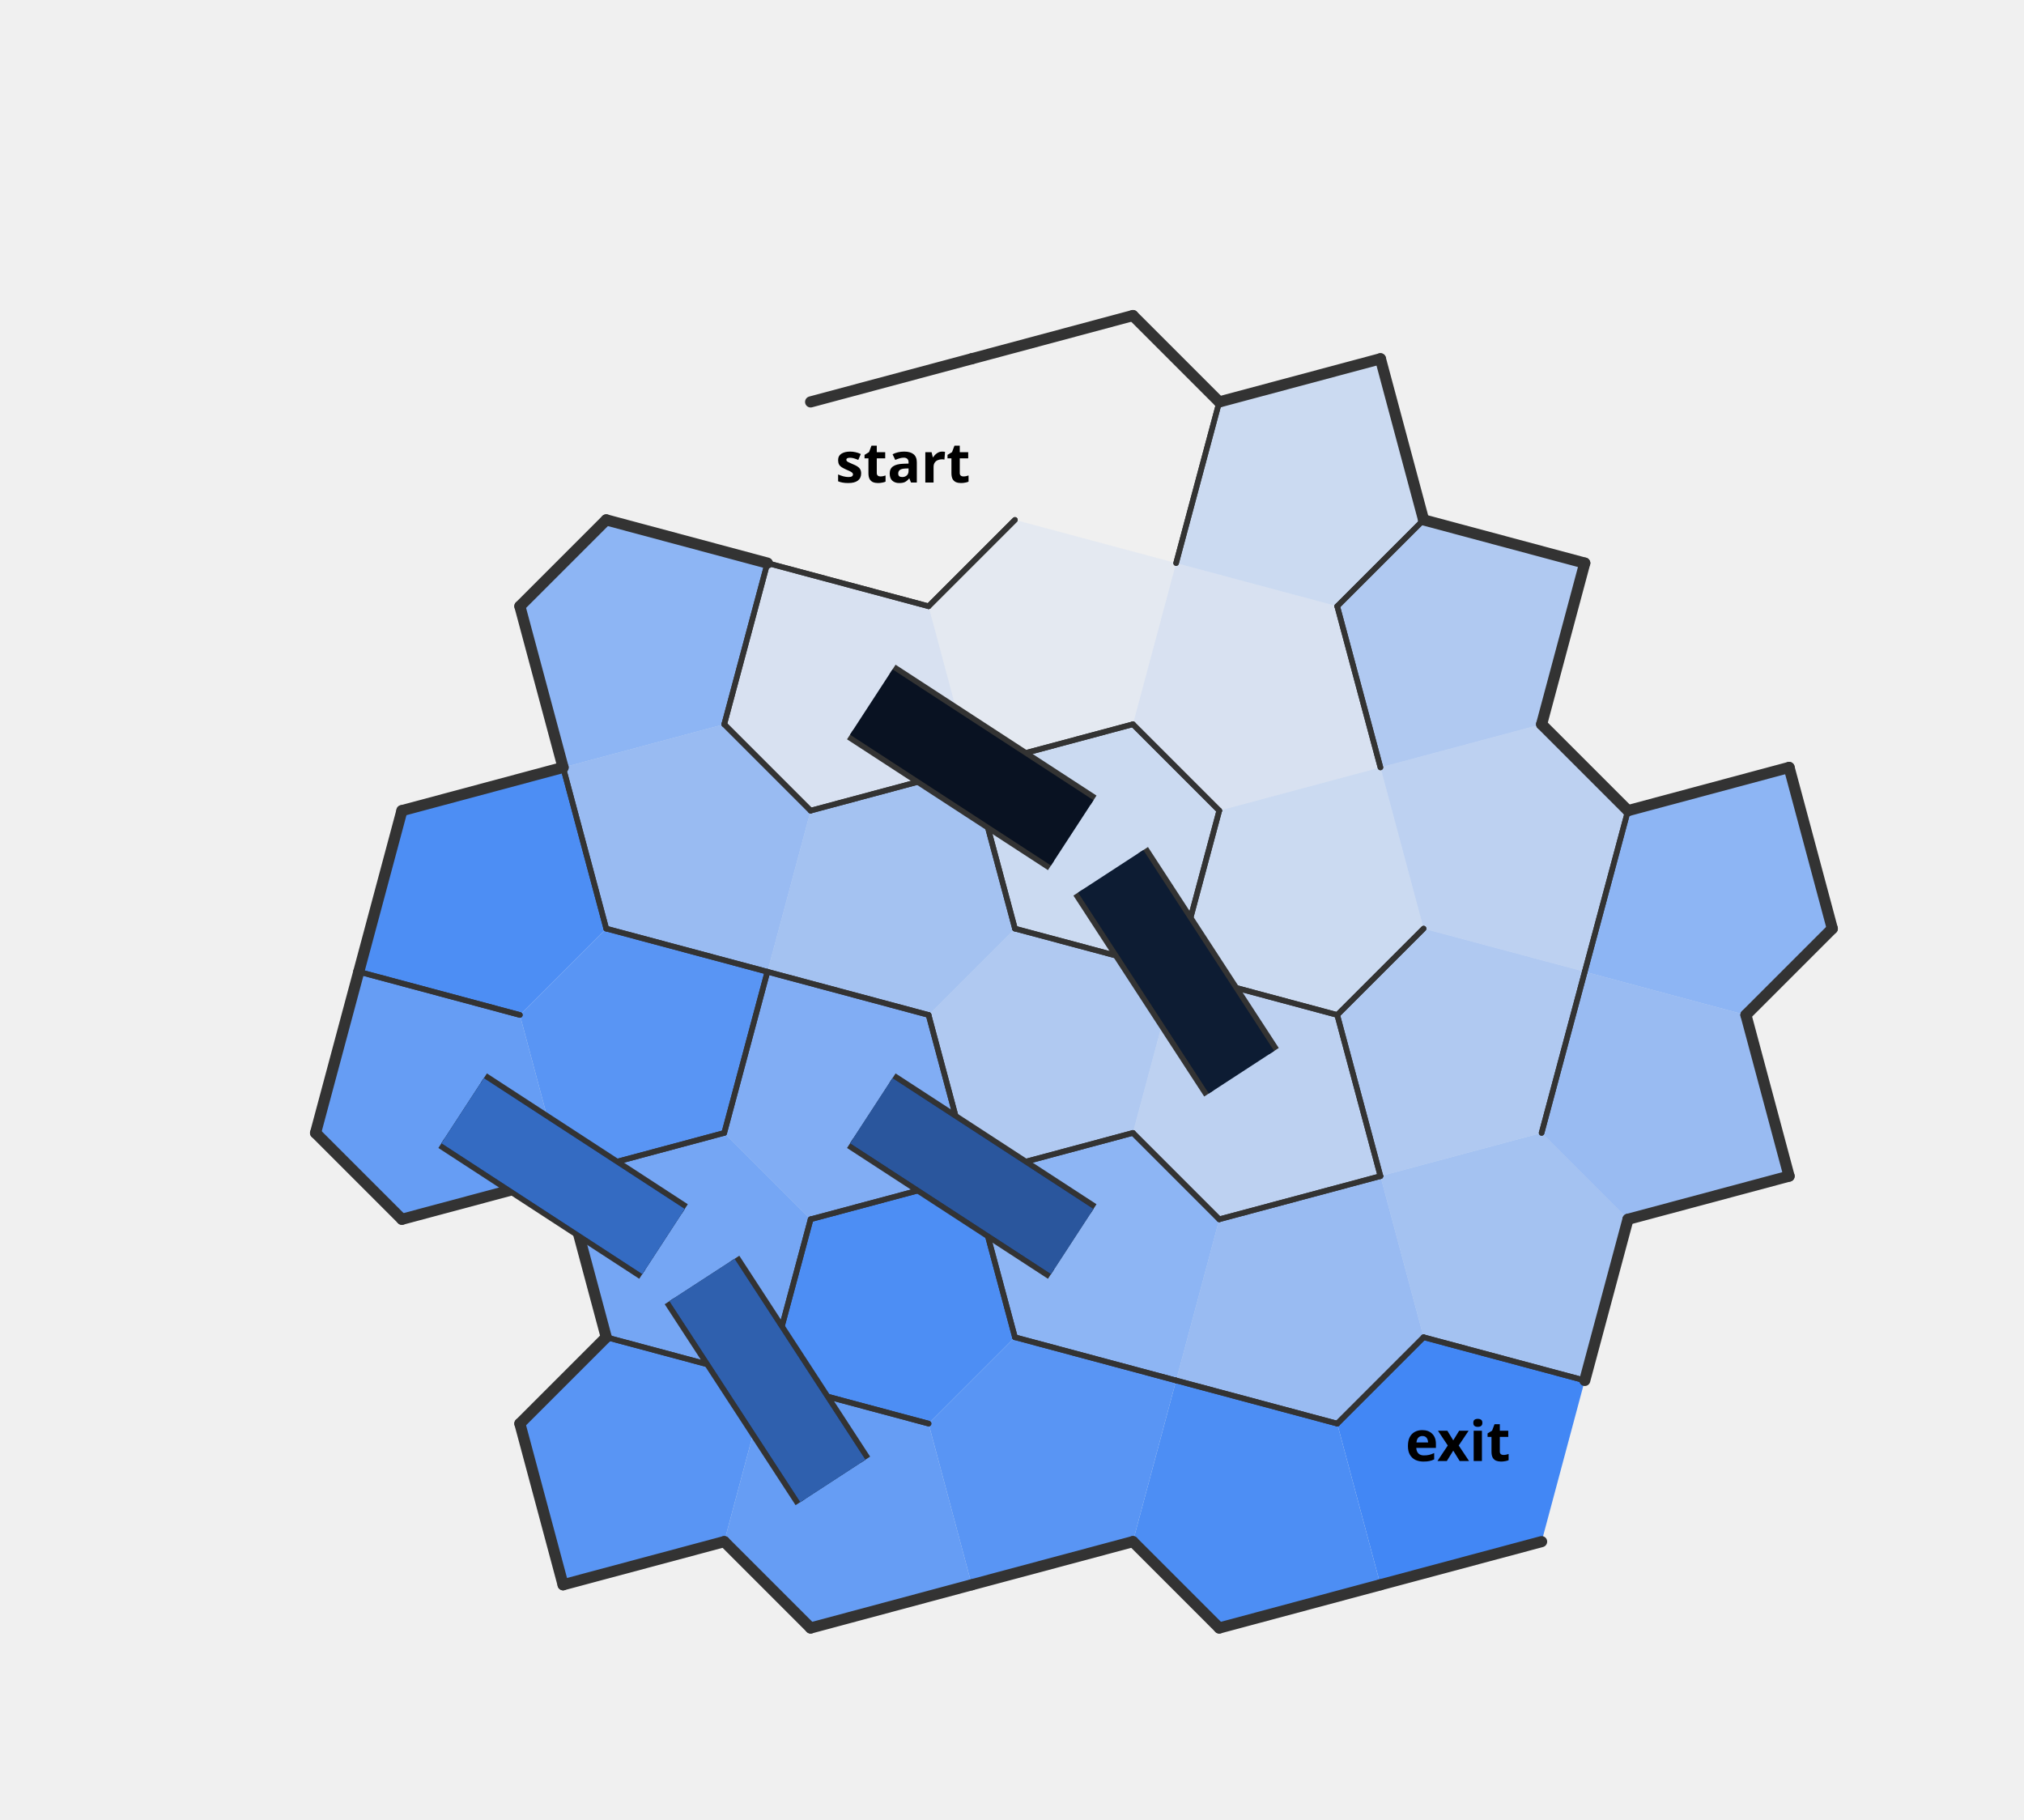
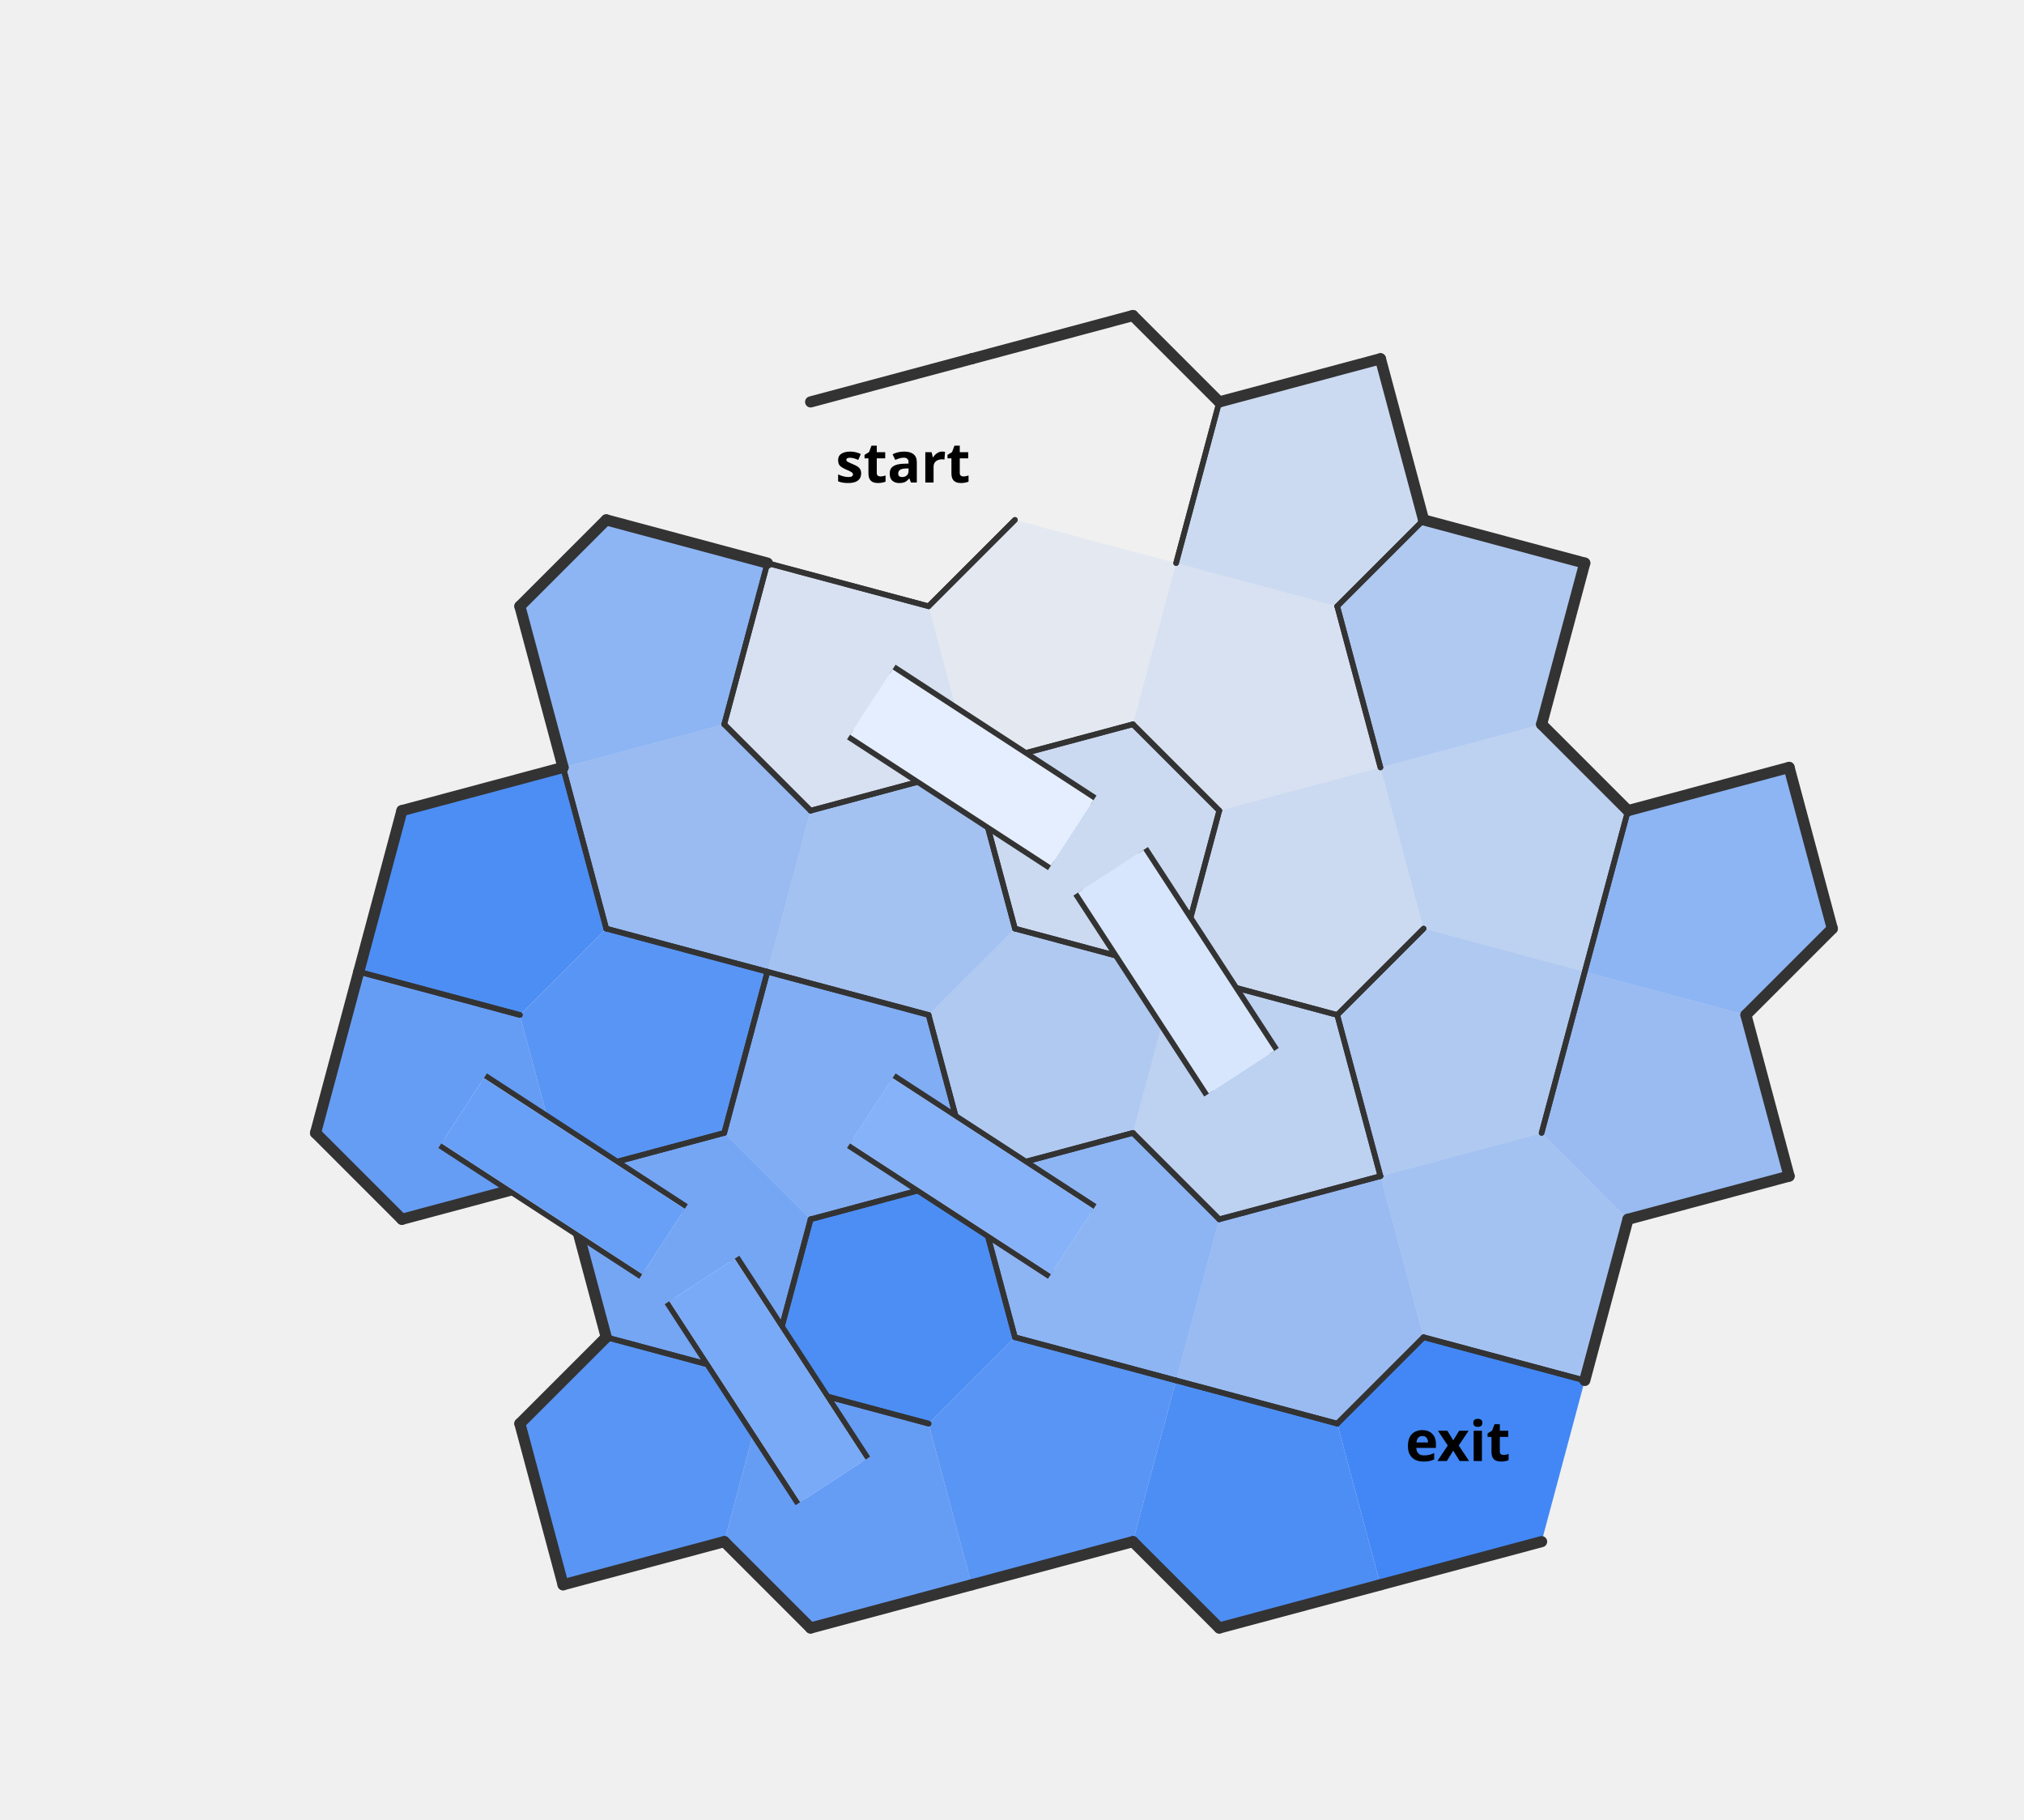
<svg xmlns="http://www.w3.org/2000/svg" xmlns:xlink="http://www.w3.org/1999/xlink" width="363.94" height="327.2" version="1.1">
  <defs>
    <style>
                    .nwc {
                        stroke: #333;
                        fill: transparent;
                        stroke-width: 1;
                        stroke-linecap: round;
                        stroke-linejoin: round;
                    }
                    .bwc {
                        stroke: #333;
                        fill: transparent;
                        stroke-width: 2;
                        stroke-linecap: round;
                        stroke-linejoin: round;
                    }
                    .nwibc {
                        fill: transparent;
                        stroke: #333;
                        stroke-width: 10;
                        stroke-linecap: round;
                        stroke-linejoin: round;
                    }
                    .nwifc {
                        fill: transparent;
                        stroke: white;
                        stroke-width: 8;
                        stroke-linecap: round;
                        stroke-linejoin: round;
                    }
                    .bwibc {
                        stroke: #333;
                        fill: transparent;
                        stroke-width: 10;
                        stroke-linecap: round;
                        stroke-linejoin: round;
                    }
                    .bwifc {
                        stroke: white;
                        fill: transparent;
                        stroke-width: 4;
                        stroke-linecap: round;
                        stroke-linejoin: round;
                    }
                    .nwbc {
                        stroke: #333;
                        fill: transparent;
                        stroke-width: 2;
                        //stroke-linecap: round;
                        //stroke-linejoin: round;
                    }
                    .pc {
                        stroke: transparent;
                        stroke-width: 0;
                        fill: purple;
                        fill-opacity: 0.4;
                    }
                    .pac {
                        stroke: transparent;
                        stroke-width: 0;
                        fill: purple;
                        fill-opacity: 0.0;
                    }
                    .lc {
                        stroke: transparent;
                        stroke-width: 0;
                        fill: #70361f;
                        fill-opacity: 0.2;
                    }
                    .cdc {
                        stroke: transparent;
                        stroke-width: 0;
                        fill: #4287f5;
                    }
                    .cc {
                        stroke: transparent;
                        stroke-width: 0;
                    }
                </style>
  </defs>
  <rect width="100%" height="100%" fill="transparent" />
  <path d="M 166.97 109.01 L 137.99 101.25 L 145.76 72.27 L 174.73 64.51 L 182.5 93.48" class="cdc" fill-opacity="0" />
  <path d="M 219.24 72.27 L 211.48 101.25 L 182.5 93.48 L 174.73 64.51 L 203.71 56.74" class="cdc" fill-opacity="0" />
  <path d="M 182.5 93.48 L 211.48 101.25 L 203.71 130.23 L 174.73 137.99 L 166.97 109.01" class="cdc" fill-opacity="0.07" />
  <path d="M 203.71 130.23 L 211.48 101.25 L 240.45 109.01 L 248.22 137.99 L 219.24 145.76" class="cdc" fill-opacity="0.14" />
  <path d="M 130.23 130.23 L 137.99 101.25 L 166.97 109.01 L 174.73 137.99 L 145.76 145.76" class="cdc" fill-opacity="0.14" />
  <path d="M 240.45 109.01 L 211.48 101.25 L 219.24 72.27 L 248.22 64.51 L 255.98 93.48" class="cdc" fill-opacity="0.21" />
  <path d="M 240.45 182.5 L 211.48 174.73 L 219.24 145.76 L 248.22 137.99 L 255.98 166.97" class="cdc" fill-opacity="0.21" />
  <path d="M 219.24 145.76 L 211.48 174.73 L 182.5 166.97 L 174.73 137.99 L 203.71 130.23" class="cdc" fill-opacity="0.21" />
  <path d="M 292.73 145.76 L 284.96 174.73 L 255.98 166.97 L 248.22 137.99 L 277.2 130.23" class="cdc" fill-opacity="0.29" />
  <path d="M 203.71 203.71 L 211.48 174.73 L 240.45 182.5 L 248.22 211.48 L 219.24 219.24" class="cdc" fill-opacity="0.29" />
  <path d="M 255.98 166.97 L 284.96 174.73 L 277.2 203.71 L 248.22 211.48 L 240.45 182.5" class="cdc" fill-opacity="0.36" />
  <path d="M 255.98 93.48 L 284.96 101.25 L 277.2 130.23 L 248.22 137.99 L 240.45 109.01" class="cdc" fill-opacity="0.36" />
  <path d="M 182.5 166.97 L 211.48 174.73 L 203.71 203.71 L 174.73 211.48 L 166.97 182.5" class="cdc" fill-opacity="0.36" />
  <path d="M 292.73 219.24 L 284.96 248.22 L 255.98 240.45 L 248.22 211.48 L 277.2 203.71" class="cdc" fill-opacity="0.43" />
  <path d="M 166.97 182.5 L 137.99 174.73 L 145.76 145.76 L 174.73 137.99 L 182.5 166.97" class="cdc" fill-opacity="0.43" />
  <path d="M 277.2 203.71 L 284.96 174.73 L 313.94 182.5 L 321.7 211.48 L 292.73 219.24" class="cdc" fill-opacity="0.5" />
  <path d="M 240.45 255.98 L 211.48 248.22 L 219.24 219.24 L 248.22 211.48 L 255.98 240.45" class="cdc" fill-opacity="0.5" />
  <path d="M 145.76 145.76 L 137.99 174.73 L 109.01 166.97 L 101.25 137.99 L 130.23 130.23" class="cdc" fill-opacity="0.5" />
  <path d="M 313.94 182.5 L 284.96 174.73 L 292.73 145.76 L 321.7 137.99 L 329.47 166.97" class="cdc" fill-opacity="0.57" />
  <path d="M 219.24 219.24 L 211.48 248.22 L 182.5 240.45 L 174.73 211.48 L 203.71 203.71" class="cdc" fill-opacity="0.57" />
  <path d="M 109.01 93.48 L 137.99 101.25 L 130.23 130.23 L 101.25 137.99 L 93.48 109.01" class="cdc" fill-opacity="0.57" />
  <path d="M 130.23 203.71 L 137.99 174.73 L 166.97 182.5 L 174.73 211.48 L 145.76 219.24" class="cdc" fill-opacity="0.64" />
  <path d="M 145.76 219.24 L 137.99 248.22 L 109.01 240.45 L 101.25 211.48 L 130.23 203.71" class="cdc" fill-opacity="0.71" />
  <path d="M 56.74 203.71 L 64.51 174.73 L 93.48 182.5 L 101.25 211.48 L 72.27 219.24" class="cdc" fill-opacity="0.79" />
  <path d="M 130.23 277.2 L 137.99 248.22 L 166.97 255.98 L 174.73 284.96 L 145.76 292.73" class="cdc" fill-opacity="0.79" />
  <path d="M 109.01 166.97 L 137.99 174.73 L 130.23 203.71 L 101.25 211.48 L 93.48 182.5" class="cdc" fill-opacity="0.86" />
  <path d="M 109.01 240.45 L 137.99 248.22 L 130.23 277.2 L 101.25 284.96 L 93.48 255.98" class="cdc" fill-opacity="0.86" />
  <path d="M 182.5 240.45 L 211.48 248.22 L 203.71 277.2 L 174.73 284.96 L 166.97 255.98" class="cdc" fill-opacity="0.86" />
  <path d="M 93.48 182.5 L 64.51 174.73 L 72.27 145.76 L 101.25 137.99 L 109.01 166.97" class="cdc" fill-opacity="0.93" />
  <path d="M 166.97 255.98 L 137.99 248.22 L 145.76 219.24 L 174.73 211.48 L 182.5 240.45" class="cdc" fill-opacity="0.93" />
  <path d="M 203.71 277.2 L 211.48 248.22 L 240.45 255.98 L 248.22 284.96 L 219.24 292.73" class="cdc" fill-opacity="0.93" />
  <path d="M 255.98 240.45 L 284.96 248.22 L 277.2 277.2 L 248.22 284.96 L 240.45 255.98" class="cdc" fill-opacity="1" />
  <path d="M 182.5 93.48 L 166.97 109.01" class="nwc" />
  <path d="M 166.97 109.01 L 137.99 101.25" class="nwc" />
  <path d="M 145.76 72.27 L 174.73 64.51" class="bwc" />
  <path d="M 203.71 56.74 L 219.24 72.27" class="bwc" />
  <path d="M 219.24 72.27 L 211.48 101.25" class="nwc" />
  <path d="M 174.73 64.51 L 203.71 56.74" class="bwc" />
  <path d="M 255.98 93.48 L 240.45 109.01" class="nwc" />
  <path d="M 211.48 101.25 L 219.24 72.27" class="nwc" />
  <path d="M 219.24 72.27 L 248.22 64.51" class="bwc" />
  <path d="M 248.22 64.51 L 255.98 93.48" class="bwc" />
  <path d="M 93.48 109.01 L 109.01 93.48" class="bwc" />
  <path d="M 109.01 93.48 L 137.99 101.25" class="bwc" />
  <path d="M 137.99 101.25 L 130.23 130.23" class="nwc" />
  <path d="M 101.25 137.99 L 93.48 109.01" class="bwc" />
  <path d="M 145.76 145.76 L 130.23 130.23" class="nwc" />
  <path d="M 130.23 130.23 L 137.99 101.25" class="nwc" />
  <path d="M 137.99 101.25 L 166.97 109.01" class="nwc" />
  <path d="M 174.73 137.99 L 145.76 145.76" class="nwc" />
  <path d="M 166.97 109.01 L 182.5 93.48" class="nwc" />
  <path d="M 203.71 130.23 L 174.73 137.99" class="nwc" />
  <path d="M 219.24 145.76 L 203.71 130.23" class="nwc" />
  <path d="M 240.45 109.01 L 248.22 137.99" class="nwc" />
  <path d="M 240.45 109.01 L 255.98 93.48" class="nwc" />
  <path d="M 255.98 93.48 L 284.96 101.25" class="bwc" />
  <path d="M 284.96 101.25 L 277.2 130.23" class="bwc" />
  <path d="M 248.22 137.99 L 240.45 109.01" class="nwc" />
  <path d="M 93.48 182.5 L 64.51 174.73" class="nwc" />
  <path d="M 64.51 174.73 L 72.27 145.76" class="bwc" />
  <path d="M 72.27 145.76 L 101.25 137.99" class="bwc" />
  <path d="M 101.25 137.99 L 109.01 166.97" class="nwc" />
  <path d="M 130.23 130.23 L 145.76 145.76" class="nwc" />
  <path d="M 137.99 174.73 L 109.01 166.97" class="nwc" />
  <path d="M 109.01 166.97 L 101.25 137.99" class="nwc" />
  <path d="M 166.97 182.5 L 137.99 174.73" class="nwc" />
  <path d="M 145.76 145.76 L 174.73 137.99" class="nwc" />
  <path d="M 174.73 137.99 L 182.5 166.97" class="nwc" />
  <path d="M 203.71 130.23 L 219.24 145.76" class="nwc" />
  <path d="M 219.24 145.76 L 211.48 174.73" class="nwc" />
  <path d="M 211.48 174.73 L 182.5 166.97" class="nwc" />
  <path d="M 182.5 166.97 L 174.73 137.99" class="nwc" />
  <path d="M 174.73 137.99 L 203.71 130.23" class="nwc" />
  <path d="M 255.98 166.97 L 240.45 182.5" class="nwc" />
  <path d="M 240.45 182.5 L 211.48 174.73" class="nwc" />
  <path d="M 211.48 174.73 L 219.24 145.76" class="nwc" />
  <path d="M 277.2 130.23 L 292.73 145.76" class="bwc" />
  <path d="M 292.73 145.76 L 284.96 174.73" class="nwc" />
  <path d="M 329.47 166.97 L 313.94 182.5" class="bwc" />
  <path d="M 284.96 174.73 L 292.73 145.76" class="nwc" />
  <path d="M 292.73 145.76 L 321.7 137.99" class="bwc" />
  <path d="M 321.7 137.99 L 329.47 166.97" class="bwc" />
  <path d="M 72.27 219.24 L 56.74 203.71" class="bwc" />
  <path d="M 56.74 203.71 L 64.51 174.73" class="bwc" />
  <path d="M 64.51 174.73 L 93.48 182.5" class="nwc" />
  <path d="M 101.25 211.48 L 72.27 219.24" class="bwc" />
  <path d="M 109.01 166.97 L 137.99 174.73" class="nwc" />
  <path d="M 137.99 174.73 L 130.23 203.71" class="nwc" />
  <path d="M 130.23 203.71 L 101.25 211.48" class="nwc" />
  <path d="M 130.23 203.71 L 137.99 174.73" class="nwc" />
  <path d="M 137.99 174.73 L 166.97 182.5" class="nwc" />
  <path d="M 166.97 182.5 L 174.73 211.48" class="nwc" />
  <path d="M 174.73 211.48 L 145.76 219.24" class="nwc" />
  <path d="M 182.5 166.97 L 211.48 174.73" class="nwc" />
  <path d="M 203.71 203.71 L 174.73 211.48" class="nwc" />
  <path d="M 174.73 211.48 L 166.97 182.5" class="nwc" />
  <path d="M 219.24 219.24 L 203.71 203.71" class="nwc" />
  <path d="M 211.48 174.73 L 240.45 182.5" class="nwc" />
  <path d="M 240.45 182.5 L 248.22 211.48" class="nwc" />
  <path d="M 248.22 211.48 L 219.24 219.24" class="nwc" />
  <path d="M 240.45 182.5 L 255.98 166.97" class="nwc" />
  <path d="M 284.96 174.73 L 277.2 203.71" class="nwc" />
  <path d="M 248.22 211.48 L 240.45 182.5" class="nwc" />
  <path d="M 277.2 203.71 L 284.96 174.73" class="nwc" />
  <path d="M 313.94 182.5 L 321.7 211.48" class="bwc" />
  <path d="M 321.7 211.48 L 292.73 219.24" class="bwc" />
  <path d="M 145.76 219.24 L 137.99 248.22" class="nwc" />
  <path d="M 137.99 248.22 L 109.01 240.45" class="nwc" />
  <path d="M 109.01 240.45 L 101.25 211.48" class="bwc" />
  <path d="M 101.25 211.48 L 130.23 203.71" class="nwc" />
  <path d="M 166.97 255.98 L 137.99 248.22" class="nwc" />
  <path d="M 137.99 248.22 L 145.76 219.24" class="nwc" />
  <path d="M 145.76 219.24 L 174.73 211.48" class="nwc" />
  <path d="M 174.73 211.48 L 182.5 240.45" class="nwc" />
  <path d="M 203.71 203.71 L 219.24 219.24" class="nwc" />
  <path d="M 211.48 248.22 L 182.5 240.45" class="nwc" />
  <path d="M 182.5 240.45 L 174.73 211.48" class="nwc" />
  <path d="M 174.73 211.48 L 203.71 203.71" class="nwc" />
  <path d="M 255.98 240.45 L 240.45 255.98" class="nwc" />
  <path d="M 240.45 255.98 L 211.48 248.22" class="nwc" />
  <path d="M 219.24 219.24 L 248.22 211.48" class="nwc" />
  <path d="M 292.73 219.24 L 284.96 248.22" class="bwc" />
  <path d="M 284.96 248.22 L 255.98 240.45" class="nwc" />
  <path d="M 93.48 255.98 L 109.01 240.45" class="bwc" />
  <path d="M 109.01 240.45 L 137.99 248.22" class="nwc" />
  <path d="M 130.23 277.2 L 101.25 284.96" class="bwc" />
  <path d="M 101.25 284.96 L 93.48 255.98" class="bwc" />
  <path d="M 145.76 292.73 L 130.23 277.2" class="bwc" />
  <path d="M 137.99 248.22 L 166.97 255.98" class="nwc" />
  <path d="M 174.73 284.96 L 145.76 292.73" class="bwc" />
  <path d="M 182.5 240.45 L 211.48 248.22" class="nwc" />
  <path d="M 203.71 277.2 L 174.73 284.96" class="bwc" />
  <path d="M 219.24 292.73 L 203.71 277.2" class="bwc" />
  <path d="M 211.48 248.22 L 240.45 255.98" class="nwc" />
  <path d="M 248.22 284.96 L 219.24 292.73" class="bwc" />
  <path d="M 240.45 255.98 L 255.98 240.45" class="nwc" />
  <path d="M 255.98 240.45 L 284.96 248.22" class="nwc" />
  <path d="M 277.2 277.2 L 248.22 284.96" class="bwc" />
  <path d="M 152.85 132.1 L 188.98 155.62" class="nwbc" />
  <path d="M 160.49 120.36 L 196.62 143.89" class="nwbc" />
  <path d="M 193.85 160.49 L 217.37 196.62" class="nwbc" />
  <path d="M 205.58 152.85 L 229.1 188.98" class="nwbc" />
  <path d="M 152.85 205.58 L 188.98 229.1" class="nwbc" />
  <path d="M 160.49 193.85 L 196.62 217.37" class="nwbc" />
  <path d="M 79.37 205.58 L 115.49 229.1" class="nwbc" />
  <path d="M 87.01 193.85 L 123.13 217.37" class="nwbc" />
  <path d="M 120.36 233.97 L 143.89 270.1" class="nwbc" />
  <path d="M 132.1 226.34 L 155.62 262.46" class="nwbc" />
-   <path d="M 152.85 132.1 L 160.49 120.36 L 196.62 143.89 L 188.98 155.62 " class="cc" fill-opacity="1" />
-   <path d="M 193.85 160.49 L 205.58 152.85 L 229.1 188.98 L 217.37 196.62 " class="cc" fill-opacity="1" />
-   <path d="M 152.85 205.58 L 160.49 193.85 L 196.62 217.37 L 188.98 229.1 " class="cc" fill-opacity="1" />
-   <path d="M 79.37 205.58 L 87.01 193.85 L 123.13 217.37 L 115.49 229.1 " class="cc" fill-opacity="1" />
-   <path d="M 120.36 233.97 L 132.1 226.34 L 155.62 262.46 L 143.89 270.1 " class="cc" fill-opacity="1" />
+   <path d="M 152.85 132.1 L 160.49 120.36 L 196.62 143.89 L 188.98 155.62 " class="cc" fill-opacity="1" fill="white" />
+   <path d="M 193.85 160.49 L 205.58 152.85 L 229.1 188.98 L 217.37 196.62 " class="cc" fill-opacity="1" fill="white" />
+   <path d="M 152.85 205.58 L 160.49 193.85 L 196.62 217.37 L 188.98 229.1 " class="cc" fill-opacity="1" fill="white" />
+   <path d="M 79.37 205.58 L 87.01 193.85 L 123.13 217.37 L 115.49 229.1 " class="cc" fill-opacity="1" fill="white" />
+   <path d="M 120.36 233.97 L 132.1 226.34 L 155.62 262.46 L 143.89 270.1 " class="cc" fill-opacity="1" fill="white" />
  <path d="M 152.85 132.1 L 160.49 120.36 L 196.62 143.89 L 188.98 155.62 " class="cdc" fill-opacity="0.14" />
  <path d="M 193.85 160.49 L 205.58 152.85 L 229.1 188.98 L 217.37 196.62 " class="cdc" fill-opacity="0.21" />
  <path d="M 152.85 205.58 L 160.49 193.85 L 196.62 217.37 L 188.98 229.1 " class="cdc" fill-opacity="0.64" />
  <path d="M 79.37 205.58 L 87.01 193.85 L 123.13 217.37 L 115.49 229.1 " class="cdc" fill-opacity="0.79" />
  <path d="M 120.36 233.97 L 132.1 226.34 L 155.62 262.46 L 143.89 270.1 " class="cdc" fill-opacity="0.71" />
  <path id="eip0" d="M 166.97 109.01 L 137.99 101.25 L 145.76 72.27 L 174.73 64.51 L 182.5 93.48" class="pac" />
  <animate id="aipeip0" xlink:href="#eip0" attributeName="fill-opacity" fill="freeze" from="0" to="0.4" dur="0.02s" />
  <path id="eip2" d="M 219.24 72.27 L 211.48 101.25 L 182.5 93.48 L 174.73 64.51 L 203.71 56.74" class="pac" />
  <animate id="aipeip2" xlink:href="#eip2" attributeName="fill-opacity" fill="freeze" from="0" to="0.4" dur="0.02s" begin="aipeip0.end" />
  <path id="eip4" d="M 182.5 93.48 L 211.48 101.25 L 203.71 130.23 L 174.73 137.99 L 166.97 109.01" class="pac" />
  <animate id="aipeip4" xlink:href="#eip4" attributeName="fill-opacity" fill="freeze" from="0" to="0.4" dur="0.02s" begin="aipeip2.end" />
  <path id="eip6" d="M 203.71 130.23 L 211.48 101.25 L 240.45 109.01 L 248.22 137.99 L 219.24 145.76" class="pac" />
  <animate id="aipeip6" xlink:href="#eip6" attributeName="fill-opacity" fill="freeze" from="0" to="0.4" dur="0.02s" begin="aipeip4.end" />
  <path id="eip8" d="M 240.45 182.5 L 211.48 174.73 L 219.24 145.76 L 248.22 137.99 L 255.98 166.97" class="pac" />
  <animate id="aipeip8" xlink:href="#eip8" attributeName="fill-opacity" fill="freeze" from="0" to="0.4" dur="0.02s" begin="aipeip6.end" />
  <path id="eip10" d="M 292.73 145.76 L 284.96 174.73 L 255.98 166.97 L 248.22 137.99 L 277.2 130.23" class="pac" />
  <animate id="aipeip10" xlink:href="#eip10" attributeName="fill-opacity" fill="freeze" from="0" to="0.4" dur="0.02s" begin="aipeip8.end" />
  <path id="eip12" d="M 255.98 166.97 L 284.96 174.73 L 277.2 203.71 L 248.22 211.48 L 240.45 182.5" class="pac" />
  <animate id="aipeip12" xlink:href="#eip12" attributeName="fill-opacity" fill="freeze" from="0" to="0.4" dur="0.02s" begin="aipeip10.end" />
  <path id="eip14" d="M 292.73 219.24 L 284.96 248.22 L 255.98 240.45 L 248.22 211.48 L 277.2 203.71" class="pac" />
  <animate id="aipeip14" xlink:href="#eip14" attributeName="fill-opacity" fill="freeze" from="0" to="0.4" dur="0.02s" begin="aipeip12.end" />
  <path id="eip16" d="M 240.45 255.98 L 211.48 248.22 L 219.24 219.24 L 248.22 211.48 L 255.98 240.45" class="pac" />
  <animate id="aipeip16" xlink:href="#eip16" attributeName="fill-opacity" fill="freeze" from="0" to="0.4" dur="0.02s" begin="aipeip14.end" />
  <path id="eip18" d="M 219.24 219.24 L 211.48 248.22 L 182.5 240.45 L 174.73 211.48 L 203.71 203.71" class="pac" />
  <animate id="aipeip18" xlink:href="#eip18" attributeName="fill-opacity" fill="freeze" from="0" to="0.4" dur="0.02s" begin="aipeip16.end" />
  <path id="eip20" d="M 130.23 203.71 L 137.99 174.73 L 166.97 182.5 L 174.73 211.48 L 145.76 219.24" class="pac" />
  <animate id="aipeip20" xlink:href="#eip20" attributeName="fill-opacity" fill="freeze" from="0" to="0.4" dur="0.02s" begin="aipeip18.end" />
  <path id="eip19" d="M 196.62 217.37 L 188.98 229.1 L 152.85 205.58 L 160.49 193.85 " class="pac" />
  <animate id="aipeip19" xlink:href="#eip19" attributeName="fill-opacity" fill="freeze" from="0" to="0.4" dur="0.02s" begin="aipeip18.end" />
  <path id="eip22" d="M 145.76 219.24 L 137.99 248.22 L 109.01 240.45 L 101.25 211.48 L 130.23 203.71" class="pac" />
  <animate id="aipeip22" xlink:href="#eip22" attributeName="fill-opacity" fill="freeze" from="0" to="0.4" dur="0.02s" begin="aipeip20.end" />
  <path id="eip24" d="M 130.23 277.2 L 137.99 248.22 L 166.97 255.98 L 174.73 284.96 L 145.76 292.73" class="pac" />
  <animate id="aipeip24" xlink:href="#eip24" attributeName="fill-opacity" fill="freeze" from="0" to="0.4" dur="0.02s" begin="aipeip22.end" />
  <path id="eip23" d="M 120.36 233.97 L 132.1 226.34 L 155.62 262.46 L 143.89 270.1 " class="pac" />
  <animate id="aipeip23" xlink:href="#eip23" attributeName="fill-opacity" fill="freeze" from="0" to="0.4" dur="0.02s" begin="aipeip22.end" />
  <path id="eip26" d="M 182.5 240.45 L 211.48 248.22 L 203.71 277.2 L 174.73 284.96 L 166.97 255.98" class="pac" />
  <animate id="aipeip26" xlink:href="#eip26" attributeName="fill-opacity" fill="freeze" from="0" to="0.4" dur="0.02s" begin="aipeip24.end" />
  <path id="eip28" d="M 203.71 277.2 L 211.48 248.22 L 240.45 255.98 L 248.22 284.96 L 219.24 292.73" class="pac" />
  <animate id="aipeip28" xlink:href="#eip28" attributeName="fill-opacity" fill="freeze" from="0" to="0.4" dur="0.02s" begin="aipeip26.end" />
  <path id="eip30" d="M 255.98 240.45 L 284.96 248.22 L 277.2 277.2 L 248.22 284.96 L 240.45 255.98" class="pac" />
  <animate id="aipeip30" xlink:href="#eip30" attributeName="fill-opacity" fill="freeze" from="0" to="0.4" dur="0.02s" begin="aipeip28.end" />
  <text x="150.25" y="86.76" style="font: bold 10px sans-serif;">start</text>
  <text x="252.71" y="262.71" style="font: bold 10px sans-serif;">exit</text>
</svg>
